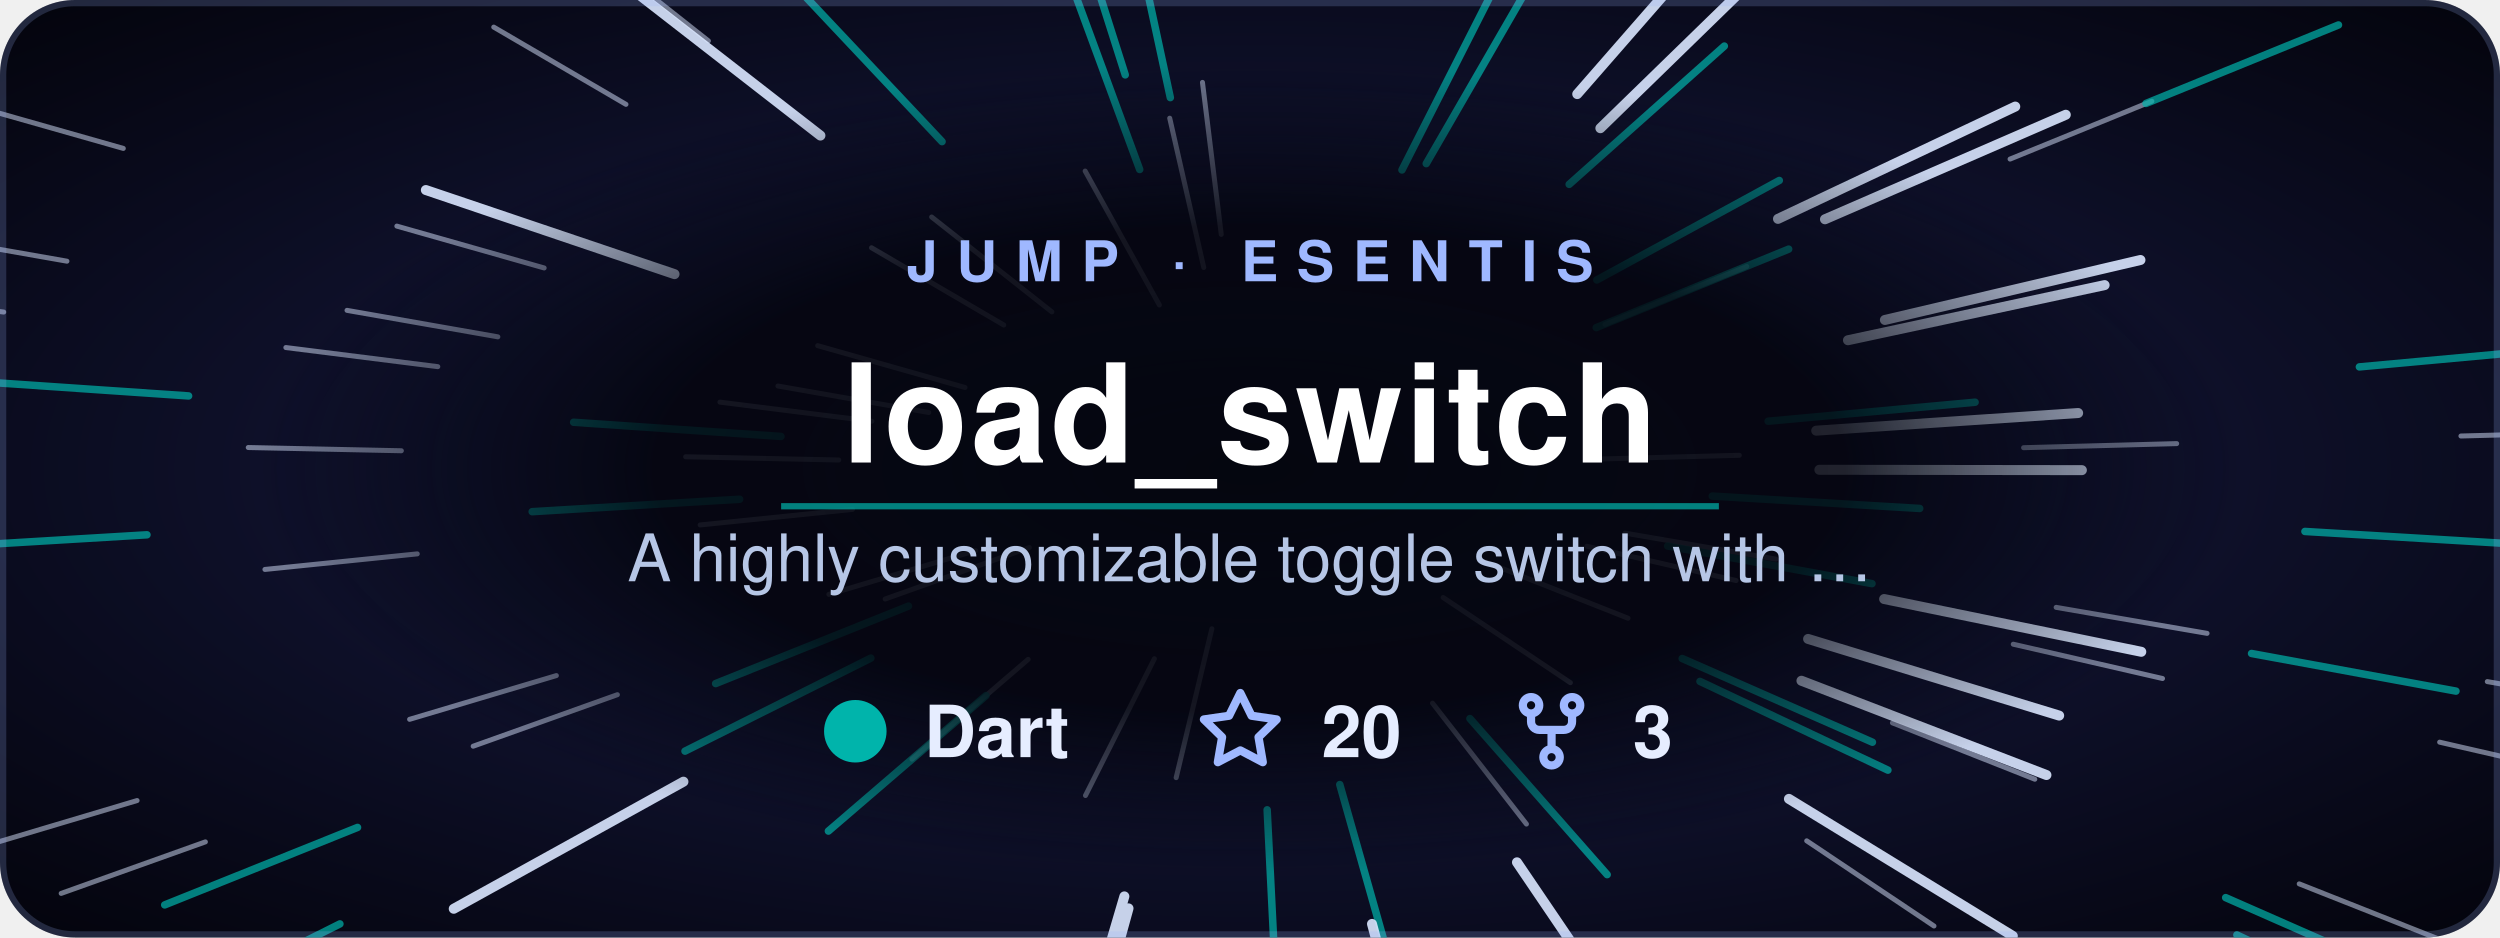
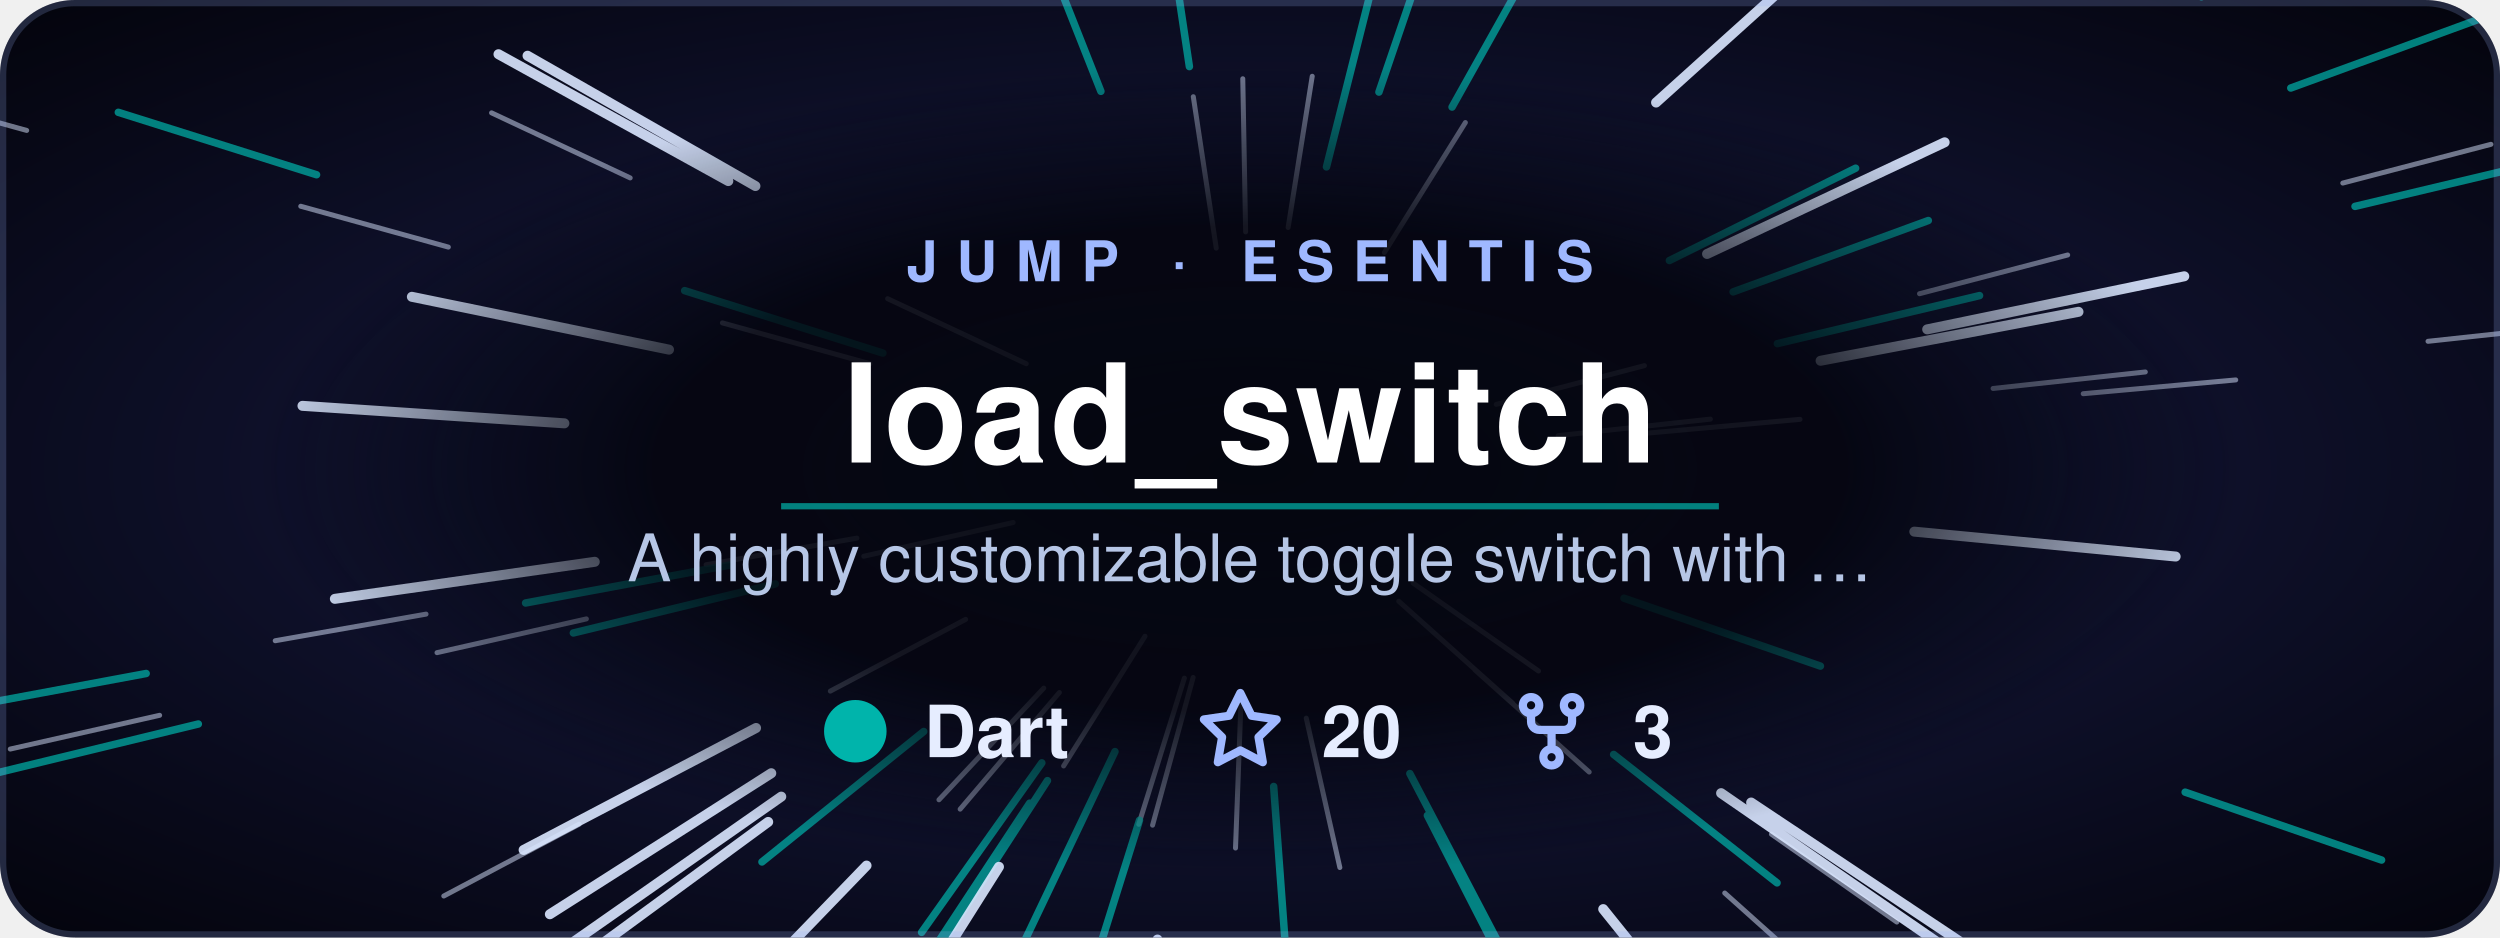
<svg xmlns="http://www.w3.org/2000/svg" width="400" height="150" viewBox="0 0 400 150" role="img">
  <defs>
    <clipPath id="wp-clip">
      <rect width="400" height="150" rx="12" />
    </clipPath>
    <radialGradient id="wp-eye">
      <stop offset="0" stop-color="#03040c" stop-opacity=".95" />
      <stop offset=".6" stop-color="#03040c" stop-opacity=".85" />
      <stop offset="1" stop-color="#03040c" stop-opacity="0" />
    </radialGradient>
    <radialGradient id="wp-bg" r=".75">
      <stop offset="0" stop-color="#1b1f4d" />
      <stop offset="1" stop-color="#020208" />
    </radialGradient>
  </defs>
  <style>@media (prefers-reduced-motion: no-preference) { .wp-s0{animation:wp-s0 2s linear infinite}@keyframes wp-s0{from{stroke-dashoffset:0}to{stroke-dashoffset:-140}}.wp-s1{animation:wp-s1 3s linear infinite}@keyframes wp-s1{from{stroke-dashoffset:-23}to{stroke-dashoffset:-213}}.wp-s2{animation:wp-s2 4s linear infinite}@keyframes wp-s2{from{stroke-dashoffset:-46}to{stroke-dashoffset:-286}}.wp-eye{animation:wp-eye 4s ease-in-out infinite}@keyframes wp-eye{50%{opacity:.8}} }</style>
  <g clip-path="url(#wp-clip)">
    <rect width="400" height="150" fill="url(#wp-bg)" />
    <g fill="none" stroke-linecap="round">
-       <path class="wp-s0" d="M195.4 37.5L180.8 -80.6M185.5 48.8L118.0 -73.0M256.8 51.9L415.1 -12.7M148.6 66.0L-49.6 31.2M164.5 105.5L51.1 202.9M168.3 49.9L42.7 -49.2M160.6 52.0L13.7 -33.8M229.2 112.5L309.9 216.4M139.5 67.4L-54.5 43.0M230.9 95.6L373.6 191.1M253.9 87.4L442.8 130.8M156.1 88.1L-32.8 144.4M260.0 85.3L449.9 118.0M237.7 89.9L417.1 160.9M134.2 73.6L-59.8 69.5M192.6 42.8L164.7 -79.6M136.4 81.5L-56.3 101.2M193.9 100.6L163.0 229.4M164.7 87.6L-23.4 154.8M253.8 73.5L459.7 68.0M184.7 105.4L124.8 224.3M154.4 62.0L-35.0 8.2" stroke="#dbe7ff" stroke-opacity="0.5" stroke-width="0.8" stroke-dasharray="24.5 45.5" stroke-dashoffset="0" />
-       <path class="wp-s1" d="M251.2 99.2L404.3 171.5M233.9 44.8L345.2 -54.4M244.2 83.2L448.5 120.8M220.0 97.7L321.4 213.0M216.7 46.1L285.1 -72.4M141.3 78.5L-58.7 90.5M192.1 38.1L166.7 -79.7M213.9 47.7L275.8 -74.2M166.5 39.4L72.1 -60.8M234.1 61.1L415.1 -12.7M248.1 96.1L409.7 167.2M235.3 55.8L392.5 -29.9M187.0 33.9L151.4 -78.2M190.3 48.7L143.9 -77.3M159.9 95.0L0.3 174.9M201.6 106.6L207.8 230.9M175.2 96.3L51.2 202.9M208.1 103.4L243.6 228.8M147.9 71.4L-58.3 57.3M166.7 88.4L-16.0 161.8M260.0 69.5L457.0 51.4M251.0 78.0L458.7 90.4" stroke="#00B4AB" stroke-opacity="0.7" stroke-width="1.2" stroke-dasharray="33.25 61.75" stroke-dashoffset="-23" />
-       <path class="wp-s2" d="M256.4 86.6L446.0 125.5M222.1 49.7L320.7 -63.2M245.1 75.1L460.0 75.4M192.9 99.3L154.8 228.6M244.7 72.0L458.4 57.6M242.9 54.7L404.1 -21.6M220.3 111.4L282.6 222.9M207.6 103.4L241.3 229.0M167.6 49.9L41.0 -48.4M256.8 61.7L442.2 18.2M245.3 88.8L431.7 145.7M249.8 53.4L410.6 -16.4M247.0 103.8L381.9 186.4M149.6 102.8L8.8 180.7M245.3 92.4L418.9 159.2M198.1 116.5L192.7 230.9M151.5 58.6L-26.5 -1.6M219.4 35.7L273.8 -74.6M192.8 101.0L157.5 228.9M216.9 99.9L298.0 219.5M250.7 64.1L444.8 22.4M223.1 52.6L336.5 -57.8" stroke="#dbe7ff" stroke-opacity="0.9" stroke-width="1.6" stroke-dasharray="42 78" stroke-dashoffset="-46" />
+       <path class="wp-s0" d="M137.1 86.1L-49.4 119.0M199.3 37.1L197.1 -81.0M226.1 93.3L369.1 193.5M209.0 114.9L234.8 229.6M189.5 108.5L152.1 228.3M221.5 40.4L291.0 -71.1M164.2 58.2L-4.8 -21.1M169.5 110.8L81.8 213.9M198.6 111.2L194.1 231.0M236.0 107.2L344.9 204.5M167.0 110.1L72.4 210.9M249.3 69.7L455.9 47.3M263.6 69.3L457.1 51.8M162.1 83.6L-43.3 130.0M206.1 36.4L224.7 -80.3M223.8 96.2L344.8 204.5M139.2 58.2L-36.1 9.7M154.5 99.1L5.1 178.3M190.9 108.4L157.8 228.9M239.4 64.7L438.3 12.7M194.6 39.7L176.4 -80.4M183.2 101.8L108.4 221.0" stroke="#dbe7ff" stroke-opacity="0.5" stroke-width="0.8" stroke-dasharray="24.5 45.5" stroke-dashoffset="0" />
+       <path class="wp-s1" d="M184.6 36.0L140.0 -76.8M262.0 60.3L441.7 17.6M193.7 33.4L176.7 -80.4M240.1 106.5L357.8 199.0M189.2 109.3L151.9 228.3M255.7 54.6L422.0 -6.2M217.9 110.0L276.3 224.1M177.4 109.3L104.4 220.1M163.2 63.4L-30.2 2.5M139.4 86.2L-48.4 121.1M238.1 88.2L425.3 152.9M246.5 51.9L400.4 -24.4M214.9 103.4L278.0 223.8M213.2 36.5L252.2 -77.8M165.7 102.6L44.8 200.1M202.1 102.9L211.5 230.8M146.4 88.0L-41.0 133.5M180.1 105.6L105.7 220.4M180.0 103.3L98.2 218.6M188.3 99.5L128.4 225.0M206.6 49.0L239.0 -79.2M221.1 37.2L282.7 -72.9" stroke="#00B4AB" stroke-opacity="0.7" stroke-width="1.2" stroke-dasharray="33.25 61.75" stroke-dashoffset="-23" />
+       <path class="wp-s2" d="M260.5 80.7L456.8 99.4M230.8 47.2L344.1 -54.9M152.1 65.2L-46.0 24.5M162.2 99.0L21.7 188.5M156.8 51.2L8.6 -30.6M162.7 101.1L30.7 193.4M140.7 83.4L-53.0 111.0M237.5 100.8L370.7 192.6M170.6 105.4L69.6 210.0M194.1 105.2L169.5 229.9M220.9 38.8L285.1 -72.4M263.3 62.0L445.9 24.3M161.7 95.1L4.3 177.7M227.7 109.6L312.8 215.5M184.4 99.8L107.9 220.9M197.8 111.3L190.6 230.9M246.1 66.3L447.9 28.0M160.0 104.3L35.4 195.7M160.8 52.6L11.8 -32.6M136.2 70.8L-58.4 57.8M231.5 60.2L404.7 -21.2M241.9 102.9L374.0 190.9" stroke="#dbe7ff" stroke-opacity="0.9" stroke-width="1.6" stroke-dasharray="42 78" stroke-dashoffset="-46" />
    </g>
    <rect class="wp-eye" x="40" y="10" width="320" height="130" fill="url(#wp-eye)" />
  </g>
  <rect x=".5" y=".5" width="399" height="149" rx="11.5" fill="none" stroke="#9fb8ff" stroke-opacity=".2" />
  <g font-family="-apple-system, 'Segoe UI', Ubuntu, Helvetica, Arial, sans-serif" text-anchor="middle">
    <text x="200" y="45" font-size="9" font-weight="700" fill="#9fb8ff" letter-spacing="3">JUMP · ESENTIS</text>
    <text x="200" y="74" font-size="22" font-weight="800" fill="#fff" letter-spacing=".5">load_switch</text>
    <text x="200" y="93" font-size="10.5" fill="#b6c6e6">A highly customizable toggle switch with …</text>
  </g>
  <g font-family="-apple-system, 'Segoe UI', Ubuntu, Helvetica, Arial, sans-serif">
    <g transform="translate(131.85 0)">
      <circle cx="5" cy="117" r="5" fill="#00B4AB" />
      <text x="16" y="121.14" font-size="11.5" fill="#e6edff" font-weight="600">Dart</text>
    </g>
    <g transform="translate(191.45 0)">
      <path transform="translate(0 110) scale(0.875)" fill-rule="evenodd" fill="#9fb8ff" d="M8 .25a.75.75 0 01.673.418l1.882 3.815 4.21.612a.75.75 0 01.416 1.279l-3.046 2.97.719 4.192a.75.75 0 01-1.088.791L8 12.347l-3.766 1.98a.75.75 0 01-1.088-.79l.72-4.194L.818 6.374a.75.75 0 01.416-1.28l4.21-.611L7.327.668A.75.75 0 018 .25zm0 2.445L6.615 5.5a.75.75 0 01-.564.41l-3.097.45 2.24 2.184a.75.75 0 01.216.664l-.528 3.084 2.769-1.456a.75.75 0 01.698 0l2.77 1.456-.53-3.084a.75.75 0 01.216-.664l2.24-2.183-3.096-.45a.75.75 0 01-.564-.41L8 2.694v.001z" />
      <text x="20" y="121.14" font-size="11.5" fill="#e6edff" font-weight="600">20</text>
    </g>
    <g transform="translate(241.25 0)">
      <path transform="translate(0 110) scale(0.875)" fill-rule="evenodd" fill="#9fb8ff" d="M5 3.25a.75.75 0 11-1.5 0 .75.75 0 011.5 0zm0 2.122a2.25 2.25 0 10-1.5 0v.878A2.25 2.25 0 005.75 8.5h1.5v2.128a2.251 2.251 0 101.5 0V8.5h1.5a2.25 2.25 0 002.25-2.25v-.878a2.25 2.25 0 10-1.5 0v.878a.75.75 0 01-.75.75h-4.5A.75.75 0 015 6.25v-.878zm3.75 7.378a.75.75 0 11-1.5 0 .75.75 0 011.5 0zm3-8.75a.75.75 0 100-1.5.75.75 0 000 1.5z" />
      <text x="20" y="121.14" font-size="11.5" fill="#e6edff" font-weight="600">3</text>
    </g>
  </g>
  <path d="M124.98 81H275.02" stroke="#00B4AB" stroke-opacity=".7" />
</svg>
